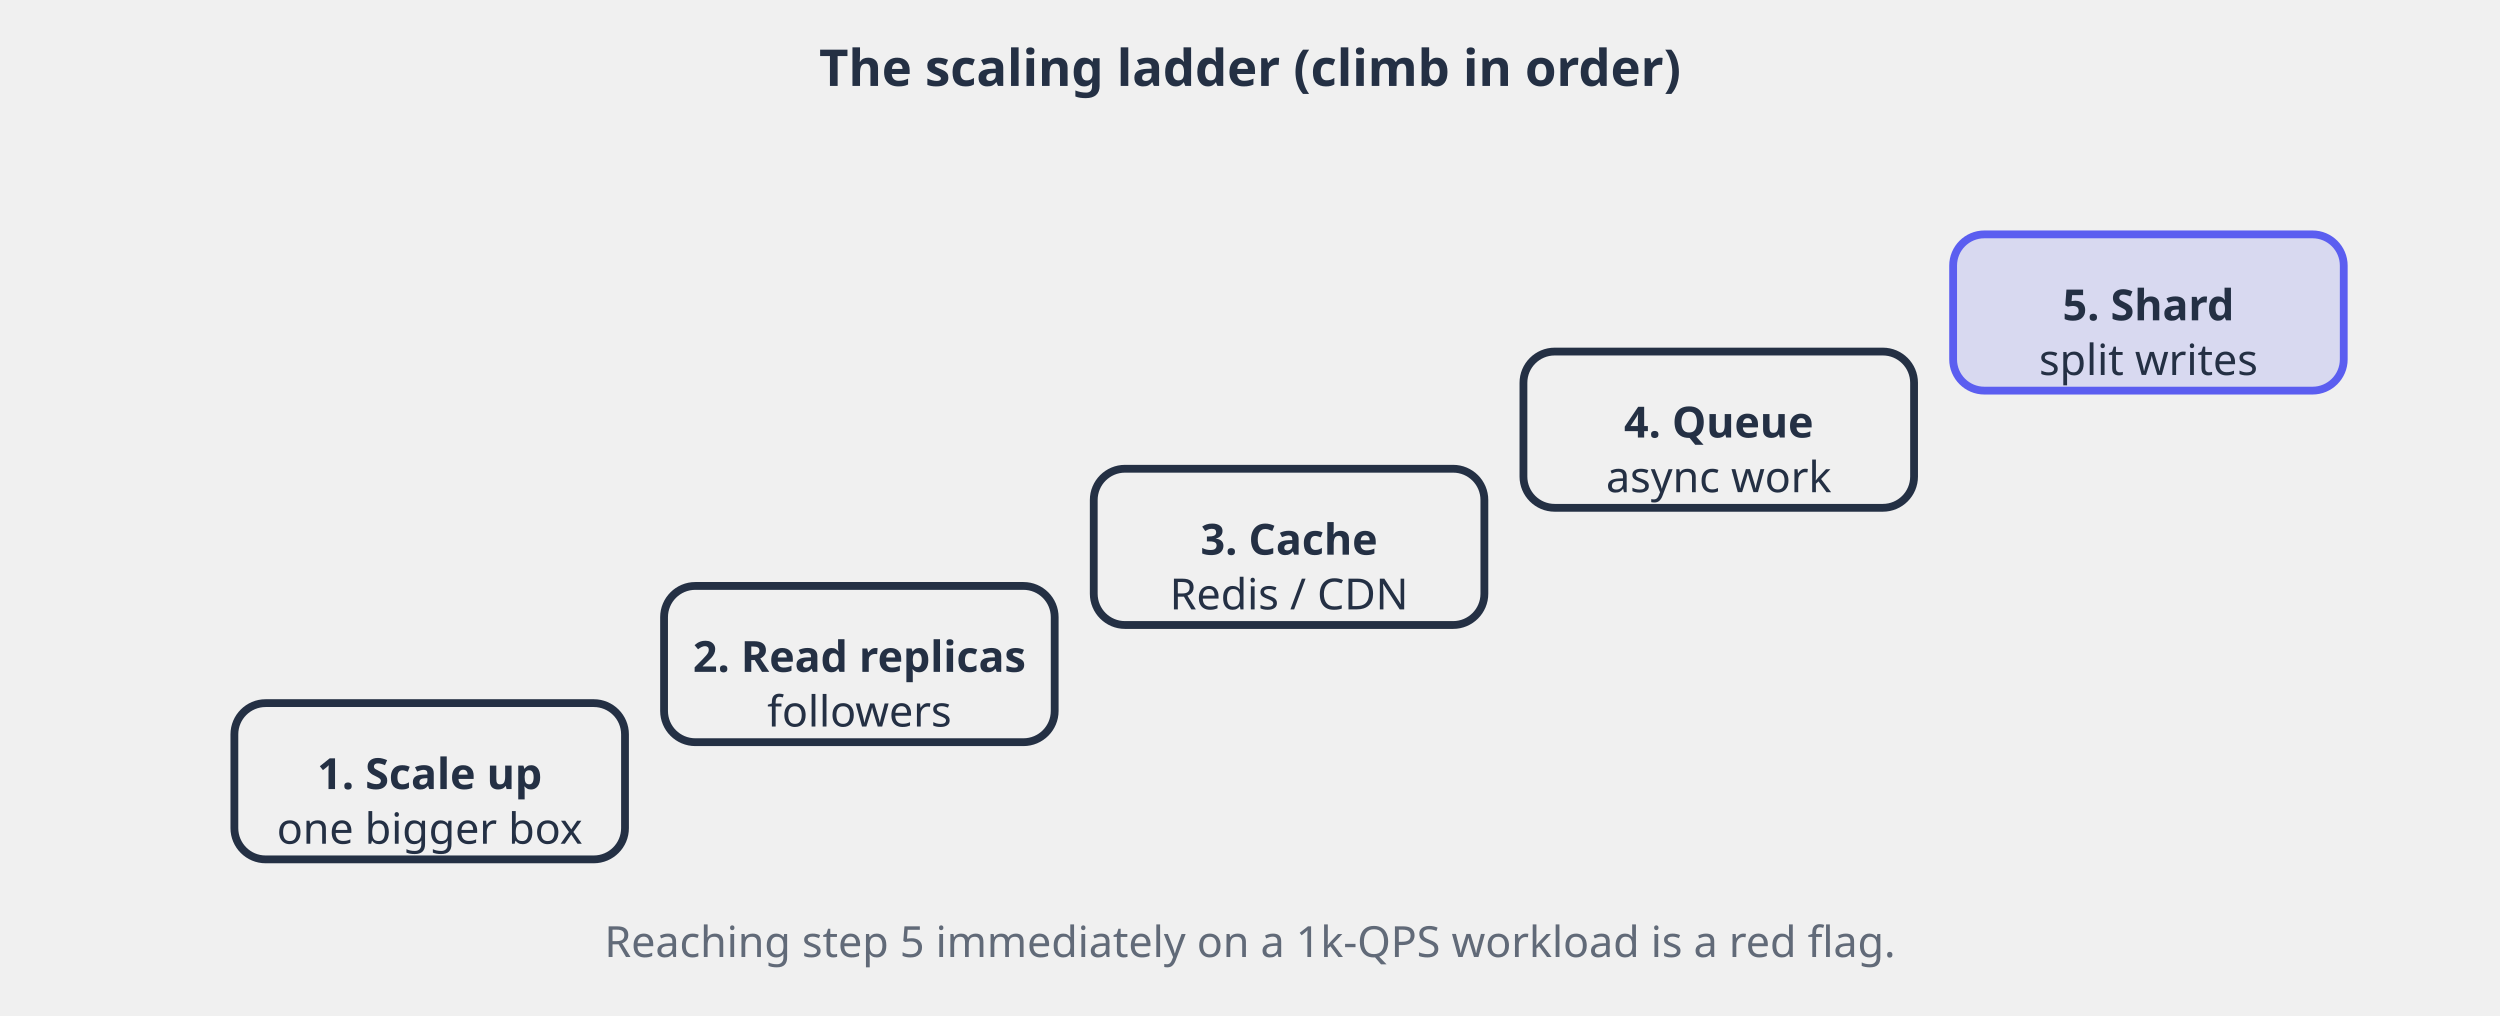
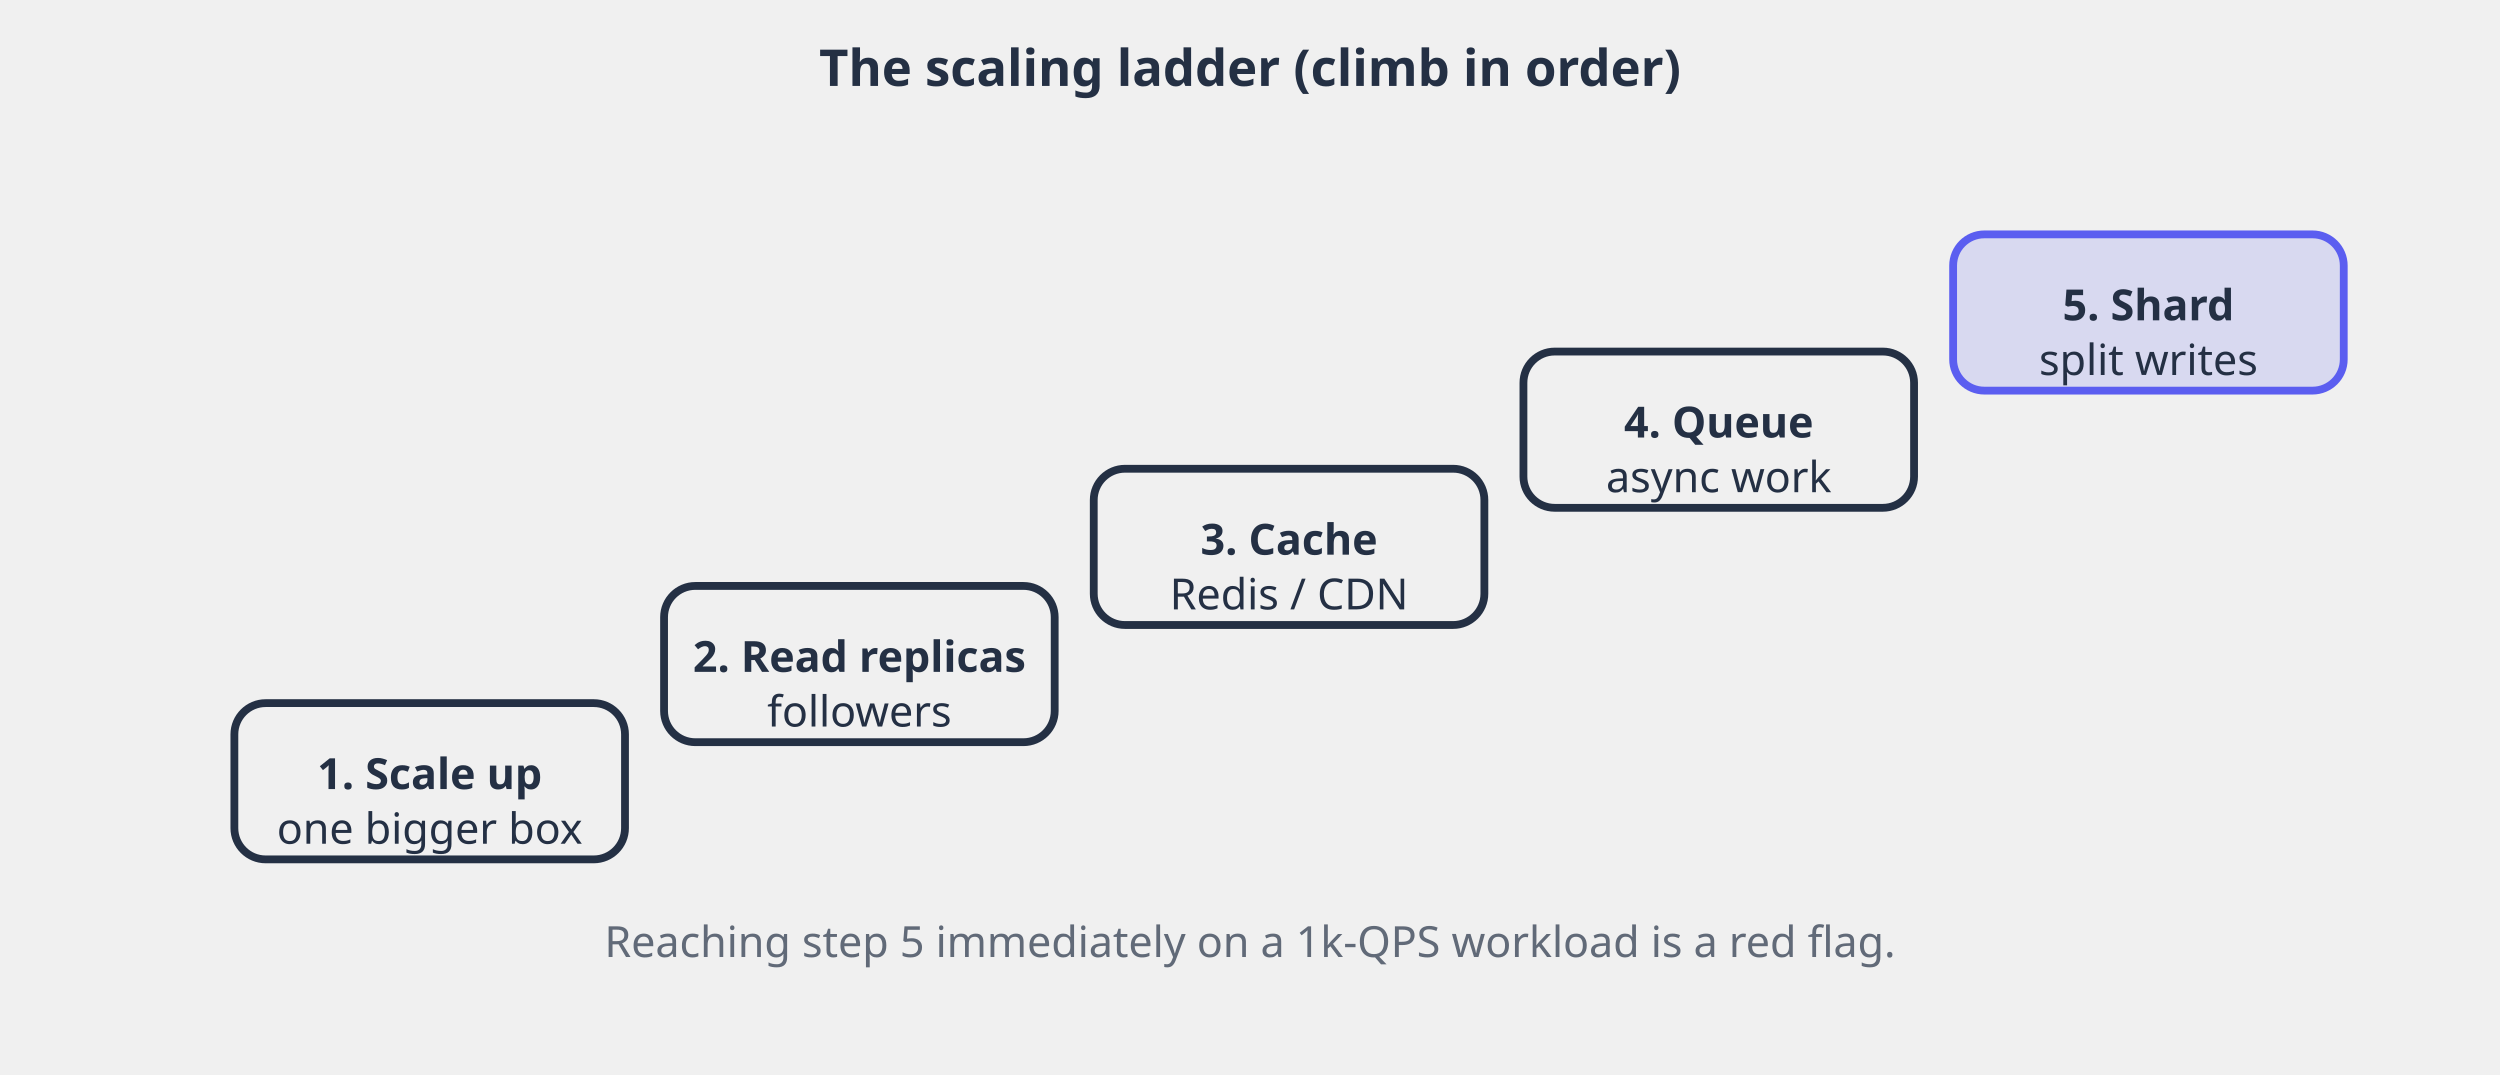
- <svg xmlns="http://www.w3.org/2000/svg" viewBox="0 0 640 260" role="img" aria-label="Scaling ladder: get more out of one box, replicate reads, cache, queue, shard" style="max-width:100%;height:auto;margin:1.5rem auto;display:block;font:13px/1.3 ui-sans-serif,system-ui,sans-serif;">
+ <svg xmlns="http://www.w3.org/2000/svg" viewBox="0 0 640 275" role="img" aria-label="Scaling ladder: get more out of one box, replicate reads, cache, queue, shard" style="font:13px/1.3 ui-sans-serif,system-ui,sans-serif;">
  <style>
    svg{color:#243044;}
    .flow{stroke:#0d96a3;}
    .flowfill{fill:#0d96a3;}
    .hl{fill:#5b5ef0;fill-opacity:.16;stroke:#5b5ef0;}
    .hl-solid{fill:#5b5ef0;stroke:#5b5ef0;}
    .on-hl{fill:#ffffff;}
    .step{fill:#64748b;stroke:#64748b;}
  </style>
  <text x="320" y="22" text-anchor="middle" fill="currentColor" font-weight="600">The scaling ladder (climb in order)</text>
  <g fill="none" stroke="currentColor" stroke-width="2">
    <rect x="60" y="180" width="100" height="40" rx="8" />
    <rect x="170" y="150" width="100" height="40" rx="8" />
    <rect x="280" y="120" width="100" height="40" rx="8" />
    <rect x="390" y="90" width="100" height="40" rx="8" />
    <rect class="hl" x="500" y="60" width="100" height="40" rx="8" fill="currentColor" fill-opacity="0.1" stroke="currentColor" />
  </g>
  <g fill="currentColor" text-anchor="middle" font-size="11">
    <text x="110" y="202" font-weight="600">1. Scale up</text>
    <text x="110" y="216">one bigger box</text>
    <text x="220" y="172" font-weight="600">2. Read replicas</text>
    <text x="220" y="186">followers</text>
    <text x="330" y="142" font-weight="600">3. Cache</text>
    <text x="330" y="156">Redis / CDN</text>
    <text x="440" y="112" font-weight="600">4. Queue</text>
    <text x="440" y="126">async work</text>
    <text x="550" y="82" font-weight="600">5. Shard</text>
    <text x="550" y="96">split writes</text>
  </g>
  <text x="320" y="245" text-anchor="middle" fill="currentColor" font-size="11" opacity="0.7">Reaching step 5 immediately on a 1k-QPS workload is a red flag.</text>
</svg>
